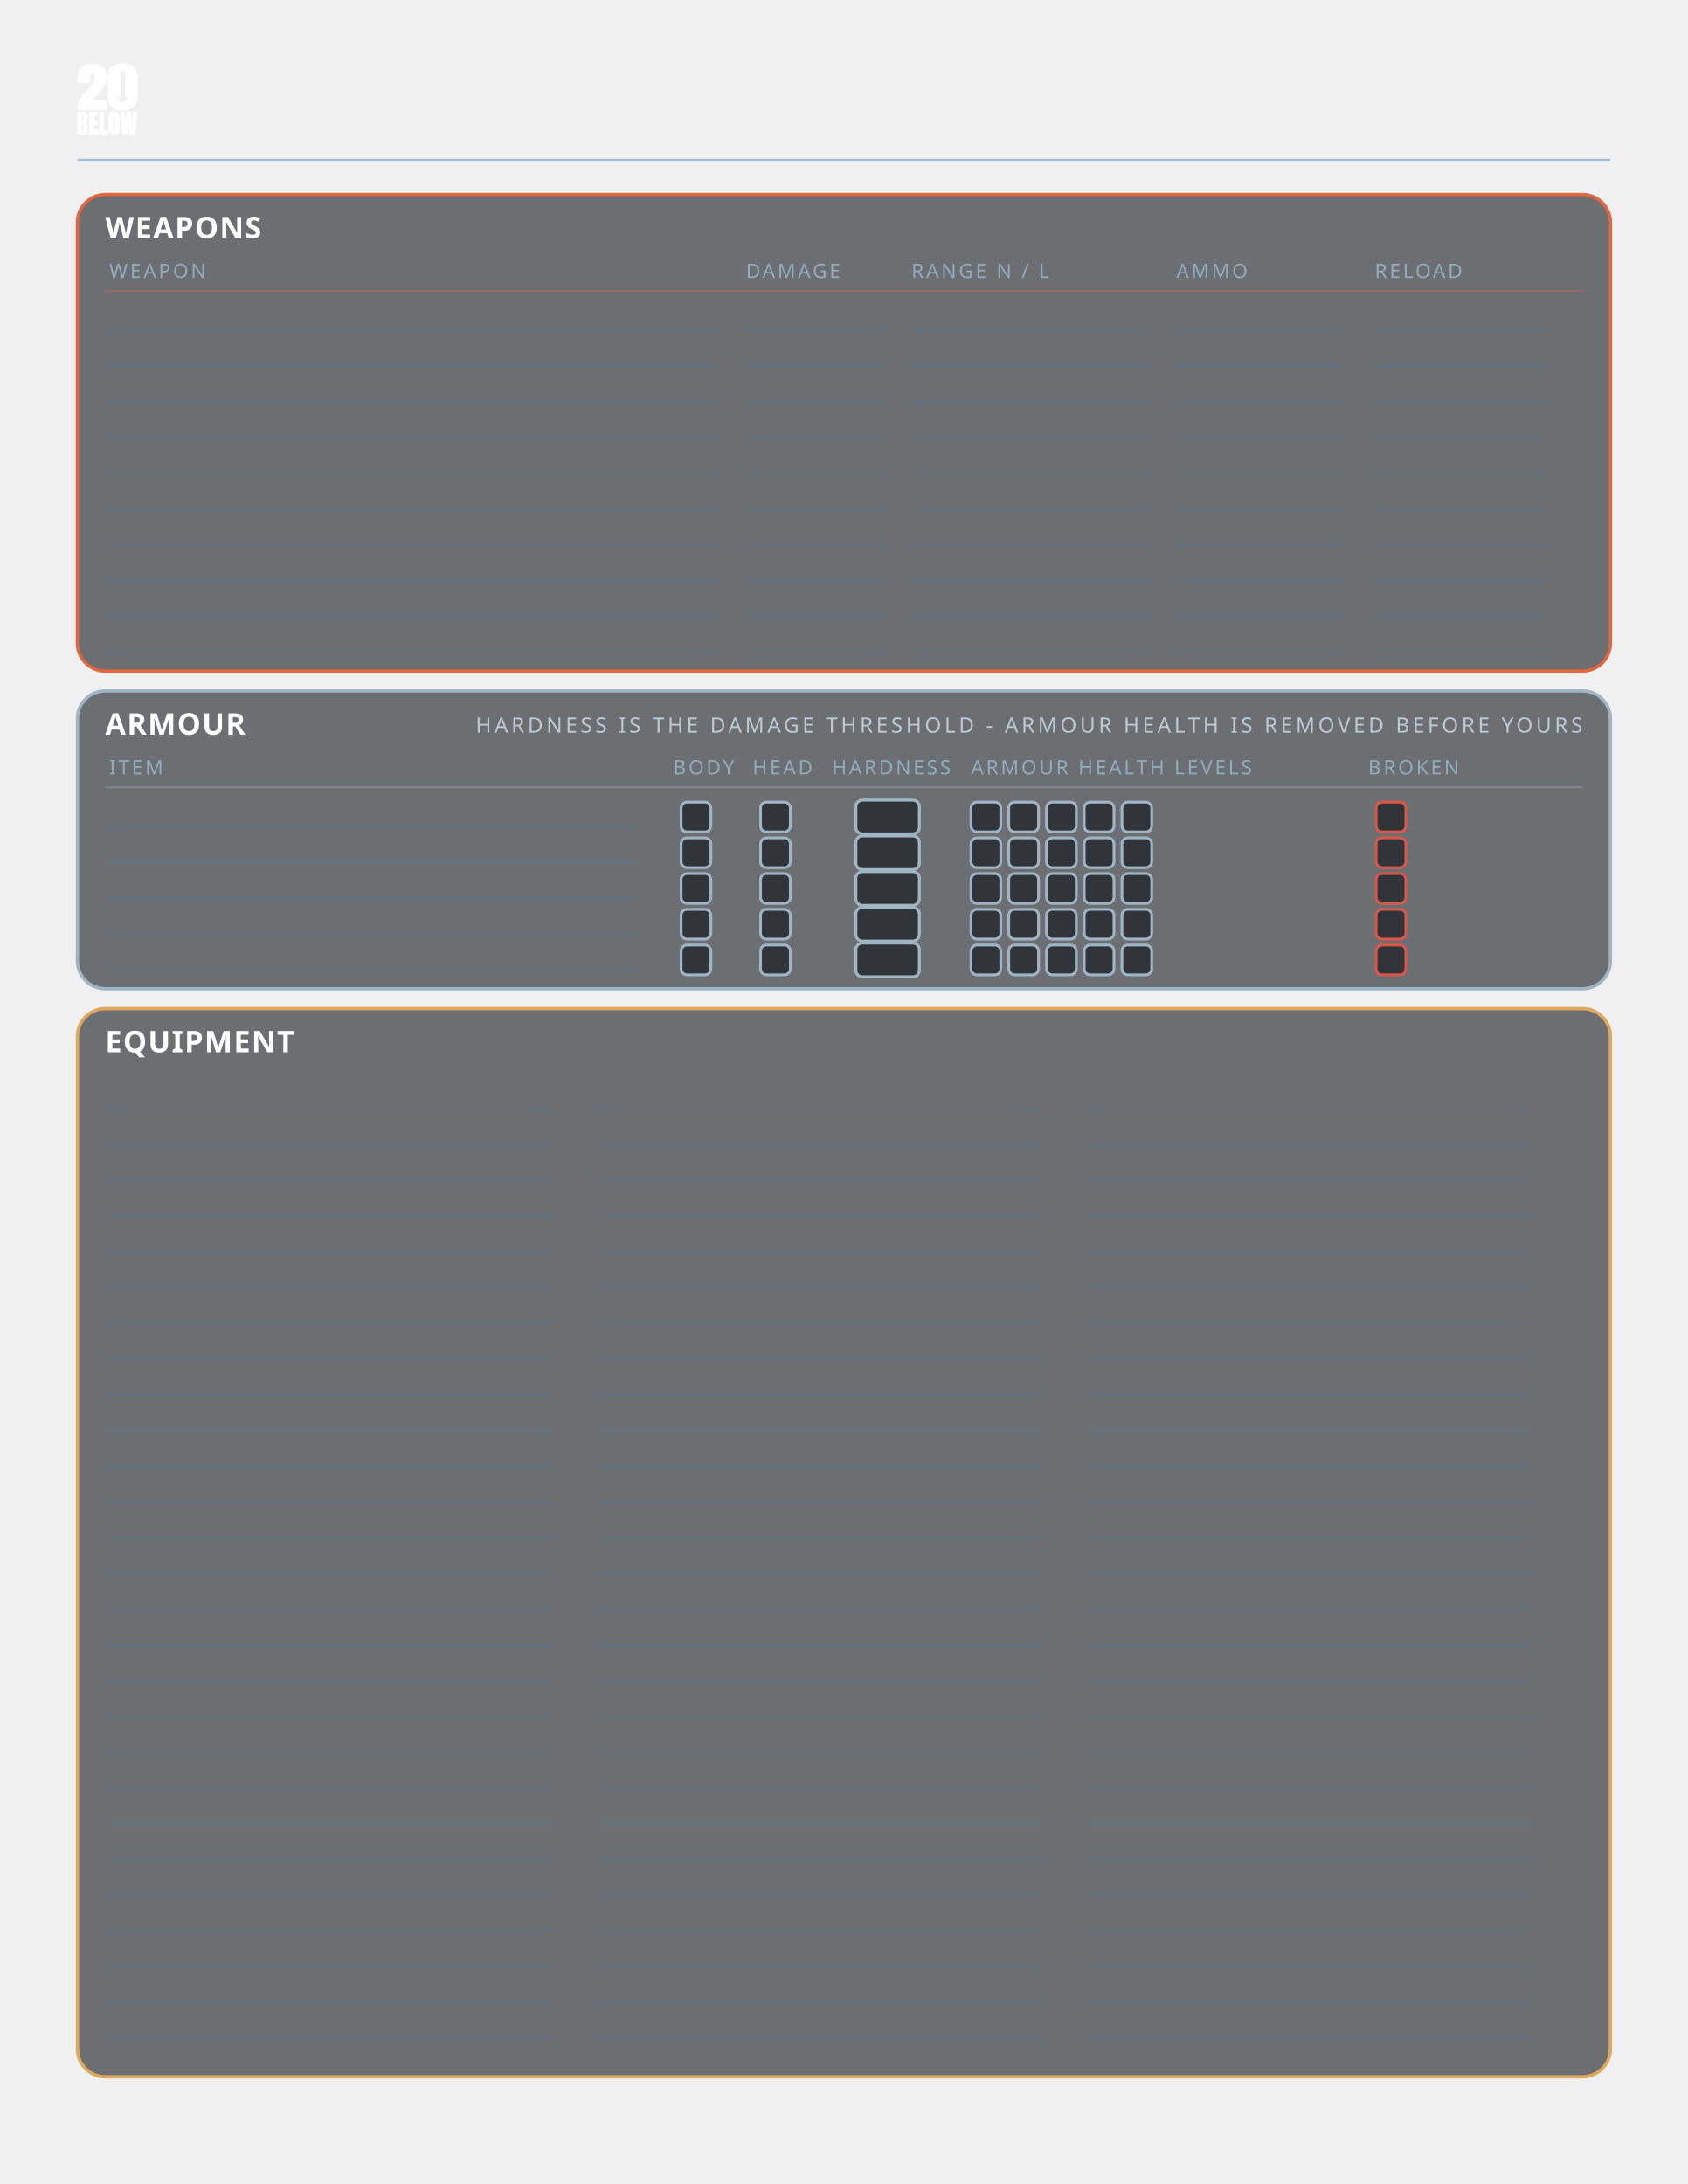
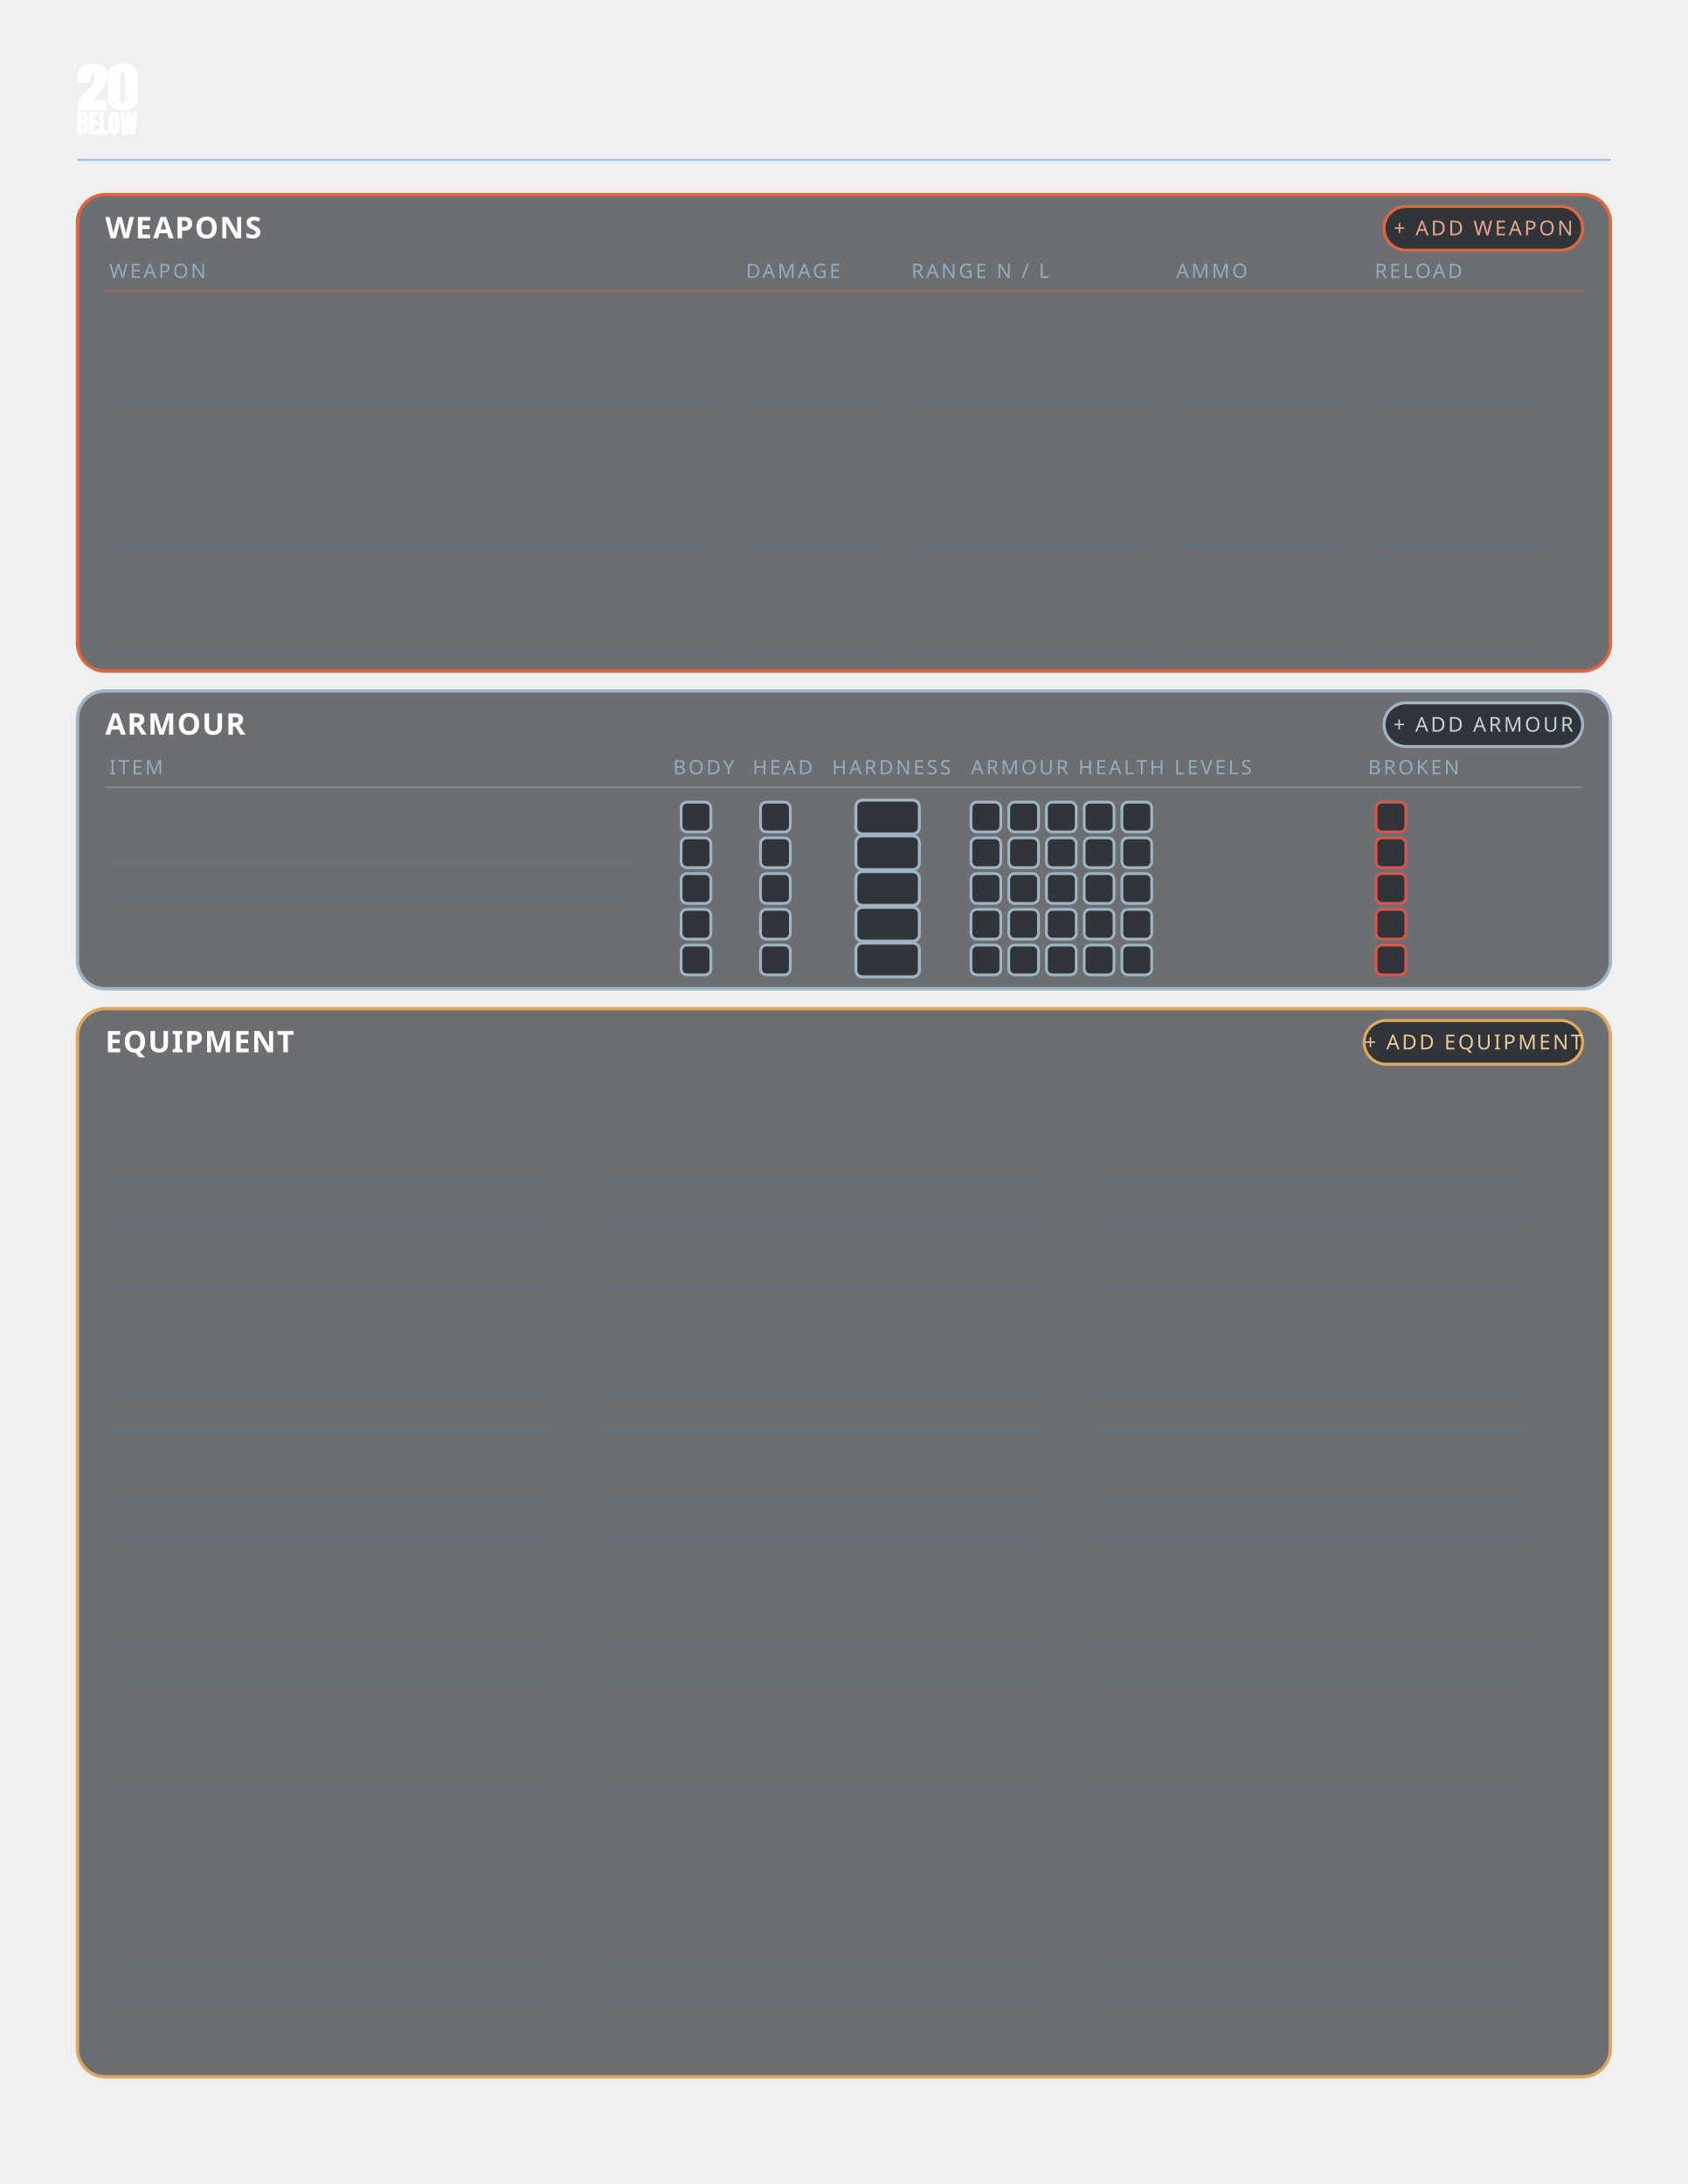
<svg xmlns="http://www.w3.org/2000/svg" width="2550" height="3300" viewBox="0 0 2550 3300" shape-rendering="geometricPrecision" text-rendering="geometricPrecision">
  <svg x="117" y="96" width="91.029" height="108" viewBox="0 0 649 770" preserveAspectRatio="xMidYMid meet" overflow="visible">
    <path fill="#FFFFFF" fill-rule="evenodd" d="M464.36 -0.14C452.82 0.49 446.39 1.89 438.79 3.29C431.18 4.68 425.65 5.99 418.71 8.21C411.77 10.44 402.54 14.20 397.14 16.64C391.75 19.08 391.46 19.30 386.36 22.86C381.25 26.42 371.23 33.89 366.50 38.00C361.77 42.11 361.46 42.96 358.00 47.50C354.54 52.04 349.18 59.18 345.71 65.21C342.25 71.25 339.64 77.14 337.21 83.71C334.79 90.29 332.76 96.93 331.14 104.64C329.52 112.36 328.10 83.79 327.50 130.00C326.90 176.21 326.62 334.71 327.57 381.93C328.52 429.14 330.52 403.81 333.21 413.29C335.90 422.76 339.42 430.92 343.71 438.79C348.01 446.65 354.04 454.63 359.00 460.50C363.96 466.37 369.11 470.39 373.50 474.00C377.89 477.61 379.49 478.85 385.36 482.14C391.23 485.44 399.48 490.36 408.71 493.79C417.95 497.21 430.40 500.60 440.79 502.71C451.17 504.83 458.48 506.05 471.00 506.50C483.52 506.95 503.87 506.37 515.93 505.43C527.99 504.49 535.80 502.46 543.36 500.86C550.92 499.25 556.04 497.54 561.29 495.79C566.54 494.04 569.30 493.13 574.86 490.36C580.42 487.58 589.54 482.37 594.64 479.14C599.75 475.92 600.94 475.27 605.50 471.00C610.06 466.73 617.86 458.52 622.00 453.50C626.14 448.48 627.39 446.39 630.36 440.86C633.32 435.32 637.39 426.73 639.79 420.29C642.18 413.85 643.26 410.43 644.71 402.21C646.17 394.00 647.87 414.54 648.50 371.00C649.13 327.46 648.68 181.82 648.50 141.00C648.32 100.18 648.71 134.29 647.43 126.07C646.14 117.86 643.80 101.87 640.79 91.71C637.77 81.56 633.82 73.18 629.36 65.14C624.89 57.11 619.95 50.05 614.00 43.50C608.05 36.95 600.83 30.83 593.64 25.86C586.45 20.88 579.60 17.24 570.86 13.64C562.12 10.05 551.69 6.64 541.21 4.29C530.74 1.93 520.81 0.24 508.00 -0.50C495.19 -1.24 475.89 -0.77 464.36 -0.14Z M139.36 1.86C129.87 2.20 128.85 2.35 121.07 3.57C113.30 4.80 100.87 7.04 92.71 9.21C84.56 11.39 78.54 13.70 72.14 16.64C65.75 19.58 59.30 23.63 54.36 26.86C49.42 30.08 46.92 31.75 42.50 36.00C38.08 40.25 31.83 47.17 27.86 52.36C23.88 57.55 21.58 61.08 18.64 67.14C15.70 73.20 12.89 79.06 10.21 88.71C7.54 98.37 4.36 112.86 2.57 125.07C0.79 137.29 -0.17 150.19 -0.50 162.00C-0.83 173.81 0.23 188.44 0.57 195.93C0.92 203.42 1.12 204.71 1.57 206.93C2.02 209.14 -19.18 208.89 3.29 209.21C25.75 209.54 113.99 209.39 136.36 208.86C158.73 208.32 137.31 217.48 137.50 206.00C137.69 194.52 137.23 153.23 137.50 140.00C137.77 126.77 138.45 130.29 139.14 126.64C139.83 123.00 140.67 120.50 141.64 118.14C142.62 115.79 142.96 114.30 145.00 112.50C147.04 110.70 151.36 108.36 153.86 107.36C156.36 106.36 157.43 106.36 160.00 106.50C162.57 106.64 166.40 106.93 169.29 108.21C172.17 109.50 175.10 110.40 177.29 114.21C179.48 118.02 181.56 124.27 182.43 131.07C183.30 137.87 182.93 148.12 182.50 155.00C182.07 161.88 181.14 166.48 179.86 172.36C178.57 178.24 177.54 183.04 174.79 190.29C172.04 197.54 167.63 207.80 163.36 215.86C159.08 223.92 157.04 228.20 149.14 238.64C141.25 249.08 128.69 264.36 116.00 278.50C103.31 292.64 84.50 311.00 73.00 323.50C61.50 336.00 54.19 344.52 47.00 353.50C39.81 362.48 34.42 370.42 29.86 377.36C25.30 384.30 22.92 388.58 19.64 395.14C16.37 401.70 12.94 408.61 10.21 416.71C7.49 424.82 4.74 436.90 3.29 443.79C1.83 450.67 1.75 448.51 1.50 458.00C1.25 467.49 1.20 493.30 1.79 500.71C2.37 508.13 -47.13 502.27 5.00 502.50C57.13 502.73 262.65 502.82 314.57 502.07C366.49 501.32 316.18 515.01 316.50 498.00C316.82 480.99 316.69 416.81 316.50 400.00C316.31 383.19 339.94 397.73 315.36 397.14C290.77 396.56 193.86 396.83 169.00 396.50C144.14 396.17 162.38 400.98 166.21 395.14C170.05 389.31 179.70 375.44 192.00 361.50C204.30 347.56 228.33 324.00 240.00 311.50C251.67 299.00 254.98 294.98 262.00 286.50C269.02 278.02 275.92 269.92 282.14 260.64C288.37 251.37 294.25 241.58 299.36 230.86C304.46 220.13 309.44 207.94 312.79 196.29C316.13 184.63 318.14 169.14 319.43 160.93C320.71 152.71 320.50 153.81 320.50 147.00C320.50 140.19 320.20 127.96 319.43 120.07C318.65 112.18 317.30 105.70 315.86 99.64C314.42 93.58 313.24 89.60 310.79 83.71C308.33 77.83 305.56 71.11 301.14 64.36C296.73 57.61 290.01 49.15 284.29 43.21C278.56 37.27 273.36 33.14 266.79 28.71C260.21 24.29 251.94 19.89 244.86 16.64C237.77 13.39 232.27 11.39 224.29 9.21C216.30 7.04 204.64 4.86 196.93 3.57C189.21 2.29 187.60 1.79 178.00 1.50C168.40 1.21 148.85 1.51 139.36 1.86Z M483.50 81.00C487.49 80.82 493.83 81.17 497.50 82.00C501.17 82.83 503.45 84.05 505.50 86.00C507.55 87.95 508.63 90.20 509.79 93.71C510.94 97.23 511.96 62.70 512.43 107.07C512.89 151.44 512.13 317.37 512.57 359.93C513.01 402.49 508.83 362.00 515.07 362.43C521.31 362.86 543.76 362.31 550.00 362.50C556.24 362.69 562.08 353.65 552.50 363.57C542.92 373.49 503.42 411.65 492.50 422.00C481.58 432.35 499.17 435.38 487.00 425.64C474.83 415.90 430.33 374.10 419.50 363.57C408.67 353.05 415.26 362.69 422.00 362.50C428.74 362.31 453.19 362.86 459.93 362.43C466.67 362.00 462.00 402.00 462.43 359.93C462.86 317.86 462.07 154.40 462.50 110.00C462.93 65.60 464.13 97.30 465.00 93.50C465.87 89.70 466.29 88.95 467.71 87.21C469.14 85.48 470.94 84.11 473.57 83.07C476.20 82.04 479.51 81.18 483.50 81.00Z M387.36 515.86C382.49 516.46 376.02 517.19 370.71 519.21C365.40 521.24 359.83 524.33 355.50 528.00C351.17 531.67 347.43 536.76 344.71 541.21C342.00 545.67 340.75 548.75 339.21 554.71C337.68 560.68 336.12 552.29 335.50 577.00C334.88 601.71 335.06 678.61 335.50 703.00C335.94 727.39 337.19 718.31 338.14 723.36C339.10 728.40 339.43 729.07 341.21 733.29C343.00 737.50 346.14 744.52 348.86 748.64C351.57 752.76 354.45 755.38 357.50 758.00C360.55 760.62 363.81 762.69 367.14 764.36C370.48 766.02 374.36 767.14 377.50 768.00C380.64 768.86 381.75 769.25 386.00 769.50C390.25 769.75 397.02 770.36 403.00 769.50C408.98 768.64 417.11 766.27 421.86 764.36C426.61 762.44 427.93 761.43 431.50 758.00C435.07 754.57 440.23 748.89 443.29 743.79C446.35 738.68 448.15 733.99 449.86 727.36C451.56 720.73 452.89 729.06 453.50 704.00C454.11 678.94 453.94 601.23 453.50 577.00C453.06 552.77 452.05 563.95 450.86 558.64C449.67 553.33 447.98 548.86 446.36 545.14C444.74 541.43 443.29 539.21 441.14 536.36C439.00 533.50 436.38 530.45 433.50 528.00C430.62 525.55 427.02 523.31 423.86 521.64C420.69 519.98 418.49 519.01 414.50 518.00C410.51 516.99 404.45 515.93 399.93 515.57C395.40 515.21 392.23 515.25 387.36 515.86Z M1.43 517.93C-9.82 518.68 -0.23 480.70 -0.50 522.00C-0.77 563.30 -0.80 724.80 -0.21 765.71C0.37 806.63 -8.87 767.20 3.00 767.50C14.87 767.80 57.60 767.93 71.00 767.50C84.40 767.07 79.01 766.68 83.43 764.93C87.85 763.18 94.02 759.69 97.50 757.00C100.98 754.31 102.07 752.57 104.29 748.79C106.50 745.00 108.93 740.26 110.79 734.29C112.64 728.31 114.48 723.48 115.43 712.93C116.38 702.38 116.60 679.88 116.50 671.00C116.40 662.12 116.25 664.75 114.86 659.64C113.46 654.54 109.95 644.55 108.14 640.36C106.33 636.17 105.75 636.39 104.00 634.50C102.25 632.61 96.75 632.27 97.64 629.00C98.54 625.73 106.73 619.70 109.36 614.86C111.99 610.01 112.57 607.24 113.43 599.93C114.29 592.62 115.08 580.06 114.50 571.00C113.92 561.94 111.65 551.68 109.93 545.57C108.20 539.46 105.88 537.12 104.14 534.36C102.40 531.60 101.55 530.79 99.50 529.00C97.45 527.21 94.69 525.14 91.86 523.64C89.02 522.14 86.64 521.02 82.50 520.00C78.36 518.98 80.51 517.85 67.00 517.50C53.49 517.15 12.68 517.18 1.43 517.93Z M126.64 518.14C111.23 518.73 125.64 479.74 125.50 521.00C125.36 562.26 125.20 724.63 125.79 765.71C126.37 806.80 112.85 767.25 129.00 767.50C145.15 767.75 206.80 767.80 222.71 767.21C238.63 766.63 224.31 772.76 224.50 764.00C224.69 755.24 224.44 723.06 223.86 714.64C223.27 706.23 228.30 713.70 221.00 713.50C213.70 713.30 187.21 713.62 180.07 713.43C172.93 713.24 178.57 712.93 178.14 712.36C177.71 711.79 177.50 717.79 177.50 710.00C177.50 702.21 177.56 673.23 178.14 665.64C178.73 658.06 174.37 664.70 181.00 664.50C187.63 664.30 211.45 664.62 217.93 664.43C224.40 664.24 219.43 663.93 219.86 663.36C220.29 662.79 220.46 669.32 220.50 661.00C220.54 652.68 220.82 621.68 220.07 613.43C219.32 605.18 222.90 611.93 216.00 611.50C209.10 611.07 185.06 611.44 178.64 610.86C172.23 610.27 177.68 614.13 177.50 608.00C177.32 601.87 177.14 580.14 177.57 574.07C178.00 568.00 173.17 572.00 180.07 571.57C186.98 571.14 212.04 571.70 219.00 571.50C225.96 571.30 221.35 579.04 221.86 570.36C222.37 561.68 222.71 528.24 222.07 519.43C221.43 510.62 233.90 517.71 218.00 517.50C202.10 517.29 142.06 517.56 126.64 518.14Z M234.64 518.14C226.73 518.73 233.64 479.74 233.50 521.00C233.36 562.26 233.20 724.63 233.79 765.71C234.37 806.80 221.01 767.25 237.00 767.50C252.99 767.75 313.96 767.80 329.71 767.21C345.46 766.63 331.31 771.76 331.50 764.00C331.69 756.24 331.44 728.06 330.86 720.64C330.27 713.23 335.13 719.70 328.00 719.50C320.87 719.30 295.14 719.86 288.07 719.43C281.00 719.00 286.07 750.26 285.57 716.93C285.07 683.60 285.83 552.67 285.07 519.43C284.31 486.19 289.40 517.71 281.00 517.50C272.60 517.29 242.56 517.56 234.64 518.14Z M459.64 518.14C451.90 519.38 454.65 483.56 458.57 524.93C462.49 566.30 478.57 725.93 483.14 766.36C487.71 806.79 476.52 767.31 486.00 767.50C495.48 767.69 530.43 767.76 540.00 767.50C549.57 767.24 541.67 778.67 543.43 765.93C545.19 753.19 549.14 704.26 550.57 691.07C552.00 677.88 550.40 674.24 552.00 686.79C553.60 699.33 558.31 752.90 560.14 766.36C561.98 779.81 553.30 767.42 563.00 767.50C572.70 767.58 608.79 767.79 618.36 766.86C627.93 765.93 619.58 767.58 620.43 761.93C621.27 756.27 619.43 772.26 623.43 732.93C627.43 693.60 641.02 561.64 644.43 525.93C647.83 490.21 644.43 520.05 643.86 518.64C643.29 517.24 648.64 517.69 641.00 517.50C633.36 517.31 605.85 517.18 598.00 517.50C590.15 517.82 596.10 500.64 593.93 519.43C591.76 538.21 588.05 630.14 585.00 630.21C581.95 630.29 577.81 538.64 575.64 519.86C573.48 501.07 579.81 517.76 572.00 517.50C564.19 517.24 536.36 516.02 528.79 518.29C521.21 520.55 528.37 512.25 526.57 531.07C524.77 549.89 521.06 633.18 518.00 631.21C514.94 629.25 510.38 538.24 508.21 519.29C506.05 500.33 513.10 517.69 505.00 517.50C496.90 517.31 467.38 516.90 459.64 518.14Z M51.14 563.64C51.71 556.24 52.37 562.51 54.00 562.50C55.63 562.49 59.36 562.14 60.93 563.57C62.50 565.00 63.00 566.00 63.43 571.07C63.86 576.14 63.74 588.43 63.50 594.00C63.26 599.57 62.62 602.12 62.00 604.50C61.38 606.88 60.80 607.46 59.79 608.29C58.77 609.11 57.18 609.27 55.93 609.43C54.68 609.58 53.18 609.63 52.29 609.21C51.39 608.80 50.76 614.52 50.57 606.93C50.38 599.33 50.57 571.05 51.14 563.64Z M391.57 568.07C393.26 567.36 396.56 566.63 398.21 568.29C399.87 569.94 400.95 555.05 401.50 578.00C402.05 600.95 401.89 683.06 401.50 706.00C401.11 728.94 400.39 713.58 399.14 715.64C397.89 717.70 395.44 718.13 394.00 718.36C392.56 718.58 391.42 717.73 390.50 717.00C389.58 716.27 389.17 716.33 388.50 714.00C387.83 711.67 386.83 725.17 386.50 703.00C386.17 680.83 386.24 602.74 386.50 581.00C386.76 559.26 387.23 574.73 388.07 572.57C388.92 570.42 389.88 568.79 391.57 568.07Z M51.14 655.64C52.21 645.57 55.13 654.42 56.93 654.57C58.73 654.73 60.76 655.74 61.93 656.57C63.10 657.40 63.33 657.83 63.93 659.57C64.52 661.31 65.30 658.65 65.50 667.00C65.70 675.35 65.76 701.60 65.14 709.64C64.52 717.69 63.86 713.88 61.79 715.29C59.71 716.69 54.60 718.12 52.71 718.07C50.83 718.02 50.76 725.40 50.50 715.00C50.24 704.60 50.07 665.71 51.14 655.64Z" />
  </svg>
  <rect x="117" y="240" width="2316" height="3" fill="#3D84C4" fill-opacity="0.45" />
  <path d="M159 294 H2391 A42 42 0 0 1 2433 336 V972 A42 42 0 0 1 2391 1014 H159 A42 42 0 0 1 117 972 V336 A42 42 0 0 1 159 294 Z" fill="#01050A" fill-opacity="0.55" />
  <path d="M159 294 H2391 A42 42 0 0 1 2433 336 V972 A42 42 0 0 1 2391 1014 H159 A42 42 0 0 1 117 972 V336 A42 42 0 0 1 159 294 Z" fill="none" stroke="#E0663F" stroke-width="5" />
  <text x="159" y="360" font-family="'Segoe UI Semibold', 'Segoe UI', Montserrat, system-ui, sans-serif" font-size="45" font-weight="600" letter-spacing="1.8" fill="#FFFFFF" text-anchor="start">WEAPONS</text>
+   <path d="M2124 312 H2358 A33 33 0 0 1 2391 345 V345 A33 33 0 0 1 2358 378 H2124 A33 33 0 0 1 2091 345 V345 A33 33 0 0 1 2124 312 Z" fill="#01050A" fill-opacity="0.55" />
+   <path d="M2124 312 H2358 A33 33 0 0 1 2391 345 V345 A33 33 0 0 1 2358 378 H2124 A33 33 0 0 1 2091 345 V345 A33 33 0 0 1 2124 312 Z" fill="none" stroke="#E0663F" stroke-width="4.5" />
+   <text x="2241" y="355.56" font-family="'Segoe UI', Montserrat, system-ui, sans-serif" font-size="31" letter-spacing="3.6" fill="#ECA38C" text-anchor="middle">+ ADD WEAPON</text>
  <text x="165" y="420" font-family="'Segoe UI', Montserrat, system-ui, sans-serif" font-size="30" letter-spacing="3.6" fill="#8FADBE" text-anchor="start">WEAPON</text>
  <text x="1127" y="420" font-family="'Segoe UI', Montserrat, system-ui, sans-serif" font-size="30" letter-spacing="3.6" fill="#8FADBE" text-anchor="start">DAMAGE</text>
  <text x="1377" y="420" font-family="'Segoe UI', Montserrat, system-ui, sans-serif" font-size="30" letter-spacing="3.6" fill="#8FADBE" text-anchor="start">RANGE N / L</text>
  <text x="1777" y="420" font-family="'Segoe UI', Montserrat, system-ui, sans-serif" font-size="30" letter-spacing="3.6" fill="#8FADBE" text-anchor="start">AMMO</text>
  <text x="2077" y="420" font-family="'Segoe UI', Montserrat, system-ui, sans-serif" font-size="30" letter-spacing="3.6" fill="#8FADBE" text-anchor="start">RELOAD</text>
  <rect x="159" y="438" width="2232" height="3" fill="#E0663F" fill-opacity="0.35" />
  <rect x="165" y="498" width="920" height="3" fill="#5C7488" fill-opacity="0.7" />
  <rect x="1127" y="498" width="210" height="3" fill="#5C7488" fill-opacity="0.7" />
  <rect x="1377" y="498" width="360" height="3" fill="#5C7488" fill-opacity="0.7" />
  <rect x="1777" y="498" width="250" height="3" fill="#5C7488" fill-opacity="0.7" />
  <rect x="2077" y="498" width="260" height="3" fill="#5C7488" fill-opacity="0.7" />
  <rect x="165" y="552" width="920" height="3" fill="#5C7488" fill-opacity="0.7" />
  <rect x="1127" y="552" width="210" height="3" fill="#5C7488" fill-opacity="0.7" />
  <rect x="1377" y="552" width="360" height="3" fill="#5C7488" fill-opacity="0.7" />
  <rect x="1777" y="552" width="250" height="3" fill="#5C7488" fill-opacity="0.7" />
  <rect x="2077" y="552" width="260" height="3" fill="#5C7488" fill-opacity="0.7" />
  <rect x="165" y="606" width="920" height="3" fill="#5C7488" fill-opacity="0.7" />
  <rect x="1127" y="606" width="210" height="3" fill="#5C7488" fill-opacity="0.7" />
  <rect x="1377" y="606" width="360" height="3" fill="#5C7488" fill-opacity="0.7" />
  <rect x="1777" y="606" width="250" height="3" fill="#5C7488" fill-opacity="0.7" />
  <rect x="2077" y="606" width="260" height="3" fill="#5C7488" fill-opacity="0.7" />
  <rect x="165" y="660" width="920" height="3" fill="#5C7488" fill-opacity="0.7" />
  <rect x="1127" y="660" width="210" height="3" fill="#5C7488" fill-opacity="0.7" />
  <rect x="1377" y="660" width="360" height="3" fill="#5C7488" fill-opacity="0.7" />
  <rect x="1777" y="660" width="250" height="3" fill="#5C7488" fill-opacity="0.7" />
  <rect x="2077" y="660" width="260" height="3" fill="#5C7488" fill-opacity="0.7" />
  <rect x="165" y="714" width="920" height="3" fill="#5C7488" fill-opacity="0.7" />
  <rect x="1127" y="714" width="210" height="3" fill="#5C7488" fill-opacity="0.7" />
  <rect x="1377" y="714" width="360" height="3" fill="#5C7488" fill-opacity="0.7" />
  <rect x="1777" y="714" width="250" height="3" fill="#5C7488" fill-opacity="0.7" />
  <rect x="2077" y="714" width="260" height="3" fill="#5C7488" fill-opacity="0.7" />
  <rect x="165" y="768" width="920" height="3" fill="#5C7488" fill-opacity="0.7" />
  <rect x="1127" y="768" width="210" height="3" fill="#5C7488" fill-opacity="0.7" />
  <rect x="1377" y="768" width="360" height="3" fill="#5C7488" fill-opacity="0.7" />
  <rect x="1777" y="768" width="250" height="3" fill="#5C7488" fill-opacity="0.7" />
  <rect x="2077" y="768" width="260" height="3" fill="#5C7488" fill-opacity="0.7" />
  <rect x="165" y="822" width="920" height="3" fill="#5C7488" fill-opacity="0.7" />
  <rect x="1127" y="822" width="210" height="3" fill="#5C7488" fill-opacity="0.7" />
  <rect x="1377" y="822" width="360" height="3" fill="#5C7488" fill-opacity="0.7" />
  <rect x="1777" y="822" width="250" height="3" fill="#5C7488" fill-opacity="0.7" />
  <rect x="2077" y="822" width="260" height="3" fill="#5C7488" fill-opacity="0.7" />
  <rect x="165" y="876" width="920" height="3" fill="#5C7488" fill-opacity="0.7" />
  <rect x="1127" y="876" width="210" height="3" fill="#5C7488" fill-opacity="0.7" />
  <rect x="1377" y="876" width="360" height="3" fill="#5C7488" fill-opacity="0.7" />
  <rect x="1777" y="876" width="250" height="3" fill="#5C7488" fill-opacity="0.7" />
  <rect x="2077" y="876" width="260" height="3" fill="#5C7488" fill-opacity="0.7" />
  <rect x="165" y="930" width="920" height="3" fill="#5C7488" fill-opacity="0.7" />
  <rect x="1127" y="930" width="210" height="3" fill="#5C7488" fill-opacity="0.7" />
  <rect x="1377" y="930" width="360" height="3" fill="#5C7488" fill-opacity="0.7" />
  <rect x="1777" y="930" width="250" height="3" fill="#5C7488" fill-opacity="0.7" />
  <rect x="2077" y="930" width="260" height="3" fill="#5C7488" fill-opacity="0.7" />
  <rect x="165" y="984" width="920" height="3" fill="#5C7488" fill-opacity="0.7" />
  <rect x="1127" y="984" width="210" height="3" fill="#5C7488" fill-opacity="0.7" />
  <rect x="1377" y="984" width="360" height="3" fill="#5C7488" fill-opacity="0.7" />
  <rect x="1777" y="984" width="250" height="3" fill="#5C7488" fill-opacity="0.7" />
  <rect x="2077" y="984" width="260" height="3" fill="#5C7488" fill-opacity="0.7" />
  <path d="M159 1044 H2391 A42 42 0 0 1 2433 1086 V1452 A42 42 0 0 1 2391 1494 H159 A42 42 0 0 1 117 1452 V1086 A42 42 0 0 1 159 1044 Z" fill="#01050A" fill-opacity="0.55" />
  <path d="M159 1044 H2391 A42 42 0 0 1 2433 1086 V1452 A42 42 0 0 1 2391 1494 H159 A42 42 0 0 1 117 1452 V1086 A42 42 0 0 1 159 1044 Z" fill="none" stroke="#9FB4C4" stroke-width="5" />
  <text x="159" y="1110" font-family="'Segoe UI Semibold', 'Segoe UI', Montserrat, system-ui, sans-serif" font-size="45" font-weight="600" letter-spacing="1.8" fill="#FFFFFF" text-anchor="start">ARMOUR</text>
-   <text x="2391" y="1107" font-family="'Segoe UI', Montserrat, system-ui, sans-serif" font-size="32" letter-spacing="4.8" fill="#BCCAD6" text-anchor="end">HARDNESS IS THE DAMAGE THRESHOLD - ARMOUR HEALTH IS REMOVED BEFORE YOURS</text>
+   <path d="M2124 1062 H2358 A33 33 0 0 1 2391 1095 V1095 A33 33 0 0 1 2358 1128 H2124 A33 33 0 0 1 2091 1095 V1095 A33 33 0 0 1 2124 1062 Z" fill="#01050A" fill-opacity="0.55" />
+   <path d="M2124 1062 H2358 A33 33 0 0 1 2391 1095 V1095 A33 33 0 0 1 2358 1128 H2124 A33 33 0 0 1 2091 1095 V1095 A33 33 0 0 1 2124 1062 Z" fill="none" stroke="#9FB4C4" stroke-width="4.5" />
+   <text x="2241" y="1105.56" font-family="'Segoe UI', Montserrat, system-ui, sans-serif" font-size="31" letter-spacing="3.6" fill="#C5D2DC" text-anchor="middle">+ ADD ARMOUR</text>
  <text x="165" y="1170" font-family="'Segoe UI', Montserrat, system-ui, sans-serif" font-size="30" letter-spacing="3.6" fill="#8FADBE" text-anchor="start">ITEM</text>
  <text x="1017" y="1170" font-family="'Segoe UI', Montserrat, system-ui, sans-serif" font-size="30" letter-spacing="3.6" fill="#8FADBE" text-anchor="start">BODY</text>
  <text x="1137" y="1170" font-family="'Segoe UI', Montserrat, system-ui, sans-serif" font-size="30" letter-spacing="3.6" fill="#8FADBE" text-anchor="start">HEAD</text>
  <text x="1257" y="1170" font-family="'Segoe UI', Montserrat, system-ui, sans-serif" font-size="30" letter-spacing="3.6" fill="#8FADBE" text-anchor="start">HARDNESS</text>
  <text x="1467" y="1170" font-family="'Segoe UI', Montserrat, system-ui, sans-serif" font-size="30" letter-spacing="3.6" fill="#8FADBE" text-anchor="start">ARMOUR HEALTH LEVELS</text>
  <text x="2067" y="1170" font-family="'Segoe UI', Montserrat, system-ui, sans-serif" font-size="30" letter-spacing="3.6" fill="#8FADBE" text-anchor="start">BROKEN</text>
  <rect x="159" y="1188" width="2232" height="3" fill="#9FB4C4" fill-opacity="0.35" />
  <rect x="165" y="1248" width="800" height="3" fill="#5C7488" fill-opacity="0.7" />
  <rect x="1029" y="1212" width="45" height="45" rx="9" fill="#01050A" fill-opacity="0.55" stroke="#9FB4C4" stroke-width="4.2" stroke-opacity="1" />
  <rect x="1149" y="1212" width="45" height="45" rx="9" fill="#01050A" fill-opacity="0.55" stroke="#9FB4C4" stroke-width="4.2" stroke-opacity="1" />
  <rect x="1293" y="1209" width="96" height="51" rx="10" fill="#01050A" fill-opacity="0.55" stroke="#9FB4C4" stroke-width="4.5" />
  <rect x="1467" y="1212" width="45" height="45" rx="9" fill="#01050A" fill-opacity="0.55" stroke="#9FB4C4" stroke-width="4.2" stroke-opacity="1" />
  <rect x="1524" y="1212" width="45" height="45" rx="9" fill="#01050A" fill-opacity="0.55" stroke="#9FB4C4" stroke-width="4.2" stroke-opacity="1" />
  <rect x="1581" y="1212" width="45" height="45" rx="9" fill="#01050A" fill-opacity="0.55" stroke="#9FB4C4" stroke-width="4.2" stroke-opacity="1" />
  <rect x="1638" y="1212" width="45" height="45" rx="9" fill="#01050A" fill-opacity="0.55" stroke="#9FB4C4" stroke-width="4.2" stroke-opacity="1" />
  <rect x="1695" y="1212" width="45" height="45" rx="9" fill="#01050A" fill-opacity="0.55" stroke="#9FB4C4" stroke-width="4.2" stroke-opacity="1" />
  <rect x="2079" y="1212" width="45" height="45" rx="9" fill="#01050A" fill-opacity="0.55" stroke="#D9574A" stroke-width="4.2" stroke-opacity="1" />
  <rect x="165" y="1302" width="800" height="3" fill="#5C7488" fill-opacity="0.7" />
  <rect x="1029" y="1266" width="45" height="45" rx="9" fill="#01050A" fill-opacity="0.55" stroke="#9FB4C4" stroke-width="4.2" stroke-opacity="1" />
  <rect x="1149" y="1266" width="45" height="45" rx="9" fill="#01050A" fill-opacity="0.55" stroke="#9FB4C4" stroke-width="4.2" stroke-opacity="1" />
  <rect x="1293" y="1263" width="96" height="51" rx="10" fill="#01050A" fill-opacity="0.55" stroke="#9FB4C4" stroke-width="4.5" />
  <rect x="1467" y="1266" width="45" height="45" rx="9" fill="#01050A" fill-opacity="0.55" stroke="#9FB4C4" stroke-width="4.2" stroke-opacity="1" />
  <rect x="1524" y="1266" width="45" height="45" rx="9" fill="#01050A" fill-opacity="0.55" stroke="#9FB4C4" stroke-width="4.2" stroke-opacity="1" />
  <rect x="1581" y="1266" width="45" height="45" rx="9" fill="#01050A" fill-opacity="0.55" stroke="#9FB4C4" stroke-width="4.2" stroke-opacity="1" />
  <rect x="1638" y="1266" width="45" height="45" rx="9" fill="#01050A" fill-opacity="0.55" stroke="#9FB4C4" stroke-width="4.2" stroke-opacity="1" />
  <rect x="1695" y="1266" width="45" height="45" rx="9" fill="#01050A" fill-opacity="0.55" stroke="#9FB4C4" stroke-width="4.2" stroke-opacity="1" />
  <rect x="2079" y="1266" width="45" height="45" rx="9" fill="#01050A" fill-opacity="0.55" stroke="#D9574A" stroke-width="4.2" stroke-opacity="1" />
  <rect x="165" y="1356" width="800" height="3" fill="#5C7488" fill-opacity="0.7" />
  <rect x="1029" y="1320" width="45" height="45" rx="9" fill="#01050A" fill-opacity="0.55" stroke="#9FB4C4" stroke-width="4.2" stroke-opacity="1" />
  <rect x="1149" y="1320" width="45" height="45" rx="9" fill="#01050A" fill-opacity="0.55" stroke="#9FB4C4" stroke-width="4.2" stroke-opacity="1" />
  <rect x="1293" y="1317" width="96" height="51" rx="10" fill="#01050A" fill-opacity="0.55" stroke="#9FB4C4" stroke-width="4.5" />
  <rect x="1467" y="1320" width="45" height="45" rx="9" fill="#01050A" fill-opacity="0.55" stroke="#9FB4C4" stroke-width="4.2" stroke-opacity="1" />
  <rect x="1524" y="1320" width="45" height="45" rx="9" fill="#01050A" fill-opacity="0.55" stroke="#9FB4C4" stroke-width="4.2" stroke-opacity="1" />
  <rect x="1581" y="1320" width="45" height="45" rx="9" fill="#01050A" fill-opacity="0.55" stroke="#9FB4C4" stroke-width="4.2" stroke-opacity="1" />
  <rect x="1638" y="1320" width="45" height="45" rx="9" fill="#01050A" fill-opacity="0.55" stroke="#9FB4C4" stroke-width="4.2" stroke-opacity="1" />
  <rect x="1695" y="1320" width="45" height="45" rx="9" fill="#01050A" fill-opacity="0.55" stroke="#9FB4C4" stroke-width="4.2" stroke-opacity="1" />
  <rect x="2079" y="1320" width="45" height="45" rx="9" fill="#01050A" fill-opacity="0.55" stroke="#D9574A" stroke-width="4.2" stroke-opacity="1" />
  <rect x="165" y="1410" width="800" height="3" fill="#5C7488" fill-opacity="0.7" />
  <rect x="1029" y="1374" width="45" height="45" rx="9" fill="#01050A" fill-opacity="0.55" stroke="#9FB4C4" stroke-width="4.2" stroke-opacity="1" />
  <rect x="1149" y="1374" width="45" height="45" rx="9" fill="#01050A" fill-opacity="0.55" stroke="#9FB4C4" stroke-width="4.2" stroke-opacity="1" />
  <rect x="1293" y="1371" width="96" height="51" rx="10" fill="#01050A" fill-opacity="0.55" stroke="#9FB4C4" stroke-width="4.5" />
  <rect x="1467" y="1374" width="45" height="45" rx="9" fill="#01050A" fill-opacity="0.55" stroke="#9FB4C4" stroke-width="4.2" stroke-opacity="1" />
  <rect x="1524" y="1374" width="45" height="45" rx="9" fill="#01050A" fill-opacity="0.55" stroke="#9FB4C4" stroke-width="4.2" stroke-opacity="1" />
  <rect x="1581" y="1374" width="45" height="45" rx="9" fill="#01050A" fill-opacity="0.55" stroke="#9FB4C4" stroke-width="4.2" stroke-opacity="1" />
  <rect x="1638" y="1374" width="45" height="45" rx="9" fill="#01050A" fill-opacity="0.55" stroke="#9FB4C4" stroke-width="4.2" stroke-opacity="1" />
  <rect x="1695" y="1374" width="45" height="45" rx="9" fill="#01050A" fill-opacity="0.55" stroke="#9FB4C4" stroke-width="4.2" stroke-opacity="1" />
  <rect x="2079" y="1374" width="45" height="45" rx="9" fill="#01050A" fill-opacity="0.55" stroke="#D9574A" stroke-width="4.2" stroke-opacity="1" />
  <rect x="165" y="1464" width="800" height="3" fill="#5C7488" fill-opacity="0.7" />
  <rect x="1029" y="1428" width="45" height="45" rx="9" fill="#01050A" fill-opacity="0.55" stroke="#9FB4C4" stroke-width="4.2" stroke-opacity="1" />
  <rect x="1149" y="1428" width="45" height="45" rx="9" fill="#01050A" fill-opacity="0.55" stroke="#9FB4C4" stroke-width="4.2" stroke-opacity="1" />
  <rect x="1293" y="1425" width="96" height="51" rx="10" fill="#01050A" fill-opacity="0.55" stroke="#9FB4C4" stroke-width="4.5" />
  <rect x="1467" y="1428" width="45" height="45" rx="9" fill="#01050A" fill-opacity="0.55" stroke="#9FB4C4" stroke-width="4.2" stroke-opacity="1" />
  <rect x="1524" y="1428" width="45" height="45" rx="9" fill="#01050A" fill-opacity="0.55" stroke="#9FB4C4" stroke-width="4.2" stroke-opacity="1" />
  <rect x="1581" y="1428" width="45" height="45" rx="9" fill="#01050A" fill-opacity="0.55" stroke="#9FB4C4" stroke-width="4.2" stroke-opacity="1" />
  <rect x="1638" y="1428" width="45" height="45" rx="9" fill="#01050A" fill-opacity="0.55" stroke="#9FB4C4" stroke-width="4.2" stroke-opacity="1" />
  <rect x="1695" y="1428" width="45" height="45" rx="9" fill="#01050A" fill-opacity="0.55" stroke="#9FB4C4" stroke-width="4.2" stroke-opacity="1" />
  <rect x="2079" y="1428" width="45" height="45" rx="9" fill="#01050A" fill-opacity="0.55" stroke="#D9574A" stroke-width="4.2" stroke-opacity="1" />
  <path d="M159 1524 H2391 A42 42 0 0 1 2433 1566 V3096 A42 42 0 0 1 2391 3138 H159 A42 42 0 0 1 117 3096 V1566 A42 42 0 0 1 159 1524 Z" fill="#01050A" fill-opacity="0.55" />
  <path d="M159 1524 H2391 A42 42 0 0 1 2433 1566 V3096 A42 42 0 0 1 2391 3138 H159 A42 42 0 0 1 117 3096 V1566 A42 42 0 0 1 159 1524 Z" fill="none" stroke="#E0A85C" stroke-width="5" />
  <text x="159" y="1590" font-family="'Segoe UI Semibold', 'Segoe UI', Montserrat, system-ui, sans-serif" font-size="45" font-weight="600" letter-spacing="1.8" fill="#FFFFFF" text-anchor="start">EQUIPMENT</text>
+   <path d="M2094 1542 H2358 A33 33 0 0 1 2391 1575 V1575 A33 33 0 0 1 2358 1608 H2094 A33 33 0 0 1 2061 1575 V1575 A33 33 0 0 1 2094 1542 Z" fill="#01050A" fill-opacity="0.55" />
+   <path d="M2094 1542 H2358 A33 33 0 0 1 2391 1575 V1575 A33 33 0 0 1 2358 1608 H2094 A33 33 0 0 1 2061 1575 V1575 A33 33 0 0 1 2094 1542 Z" fill="none" stroke="#E0A85C" stroke-width="4.5" />
+   <text x="2226" y="1585.56" font-family="'Segoe UI', Montserrat, system-ui, sans-serif" font-size="31" letter-spacing="3.6" fill="#ECCB9D" text-anchor="middle">+ ADD EQUIPMENT</text>
  <rect x="165" y="1674" width="668" height="3" fill="#5C7488" fill-opacity="0.7" />
  <rect x="165" y="1728" width="668" height="3" fill="#5C7488" fill-opacity="0.7" />
  <rect x="165" y="1782" width="668" height="3" fill="#5C7488" fill-opacity="0.7" />
  <rect x="165" y="1836" width="668" height="3" fill="#5C7488" fill-opacity="0.7" />
  <rect x="165" y="1890" width="668" height="3" fill="#5C7488" fill-opacity="0.7" />
  <rect x="165" y="1944" width="668" height="3" fill="#5C7488" fill-opacity="0.7" />
  <rect x="165" y="1998" width="668" height="3" fill="#5C7488" fill-opacity="0.7" />
  <rect x="165" y="2052" width="668" height="3" fill="#5C7488" fill-opacity="0.7" />
  <rect x="165" y="2106" width="668" height="3" fill="#5C7488" fill-opacity="0.7" />
  <rect x="165" y="2160" width="668" height="3" fill="#5C7488" fill-opacity="0.7" />
  <rect x="165" y="2214" width="668" height="3" fill="#5C7488" fill-opacity="0.7" />
  <rect x="165" y="2268" width="668" height="3" fill="#5C7488" fill-opacity="0.7" />
  <rect x="165" y="2322" width="668" height="3" fill="#5C7488" fill-opacity="0.7" />
  <rect x="165" y="2376" width="668" height="3" fill="#5C7488" fill-opacity="0.7" />
  <rect x="165" y="2430" width="668" height="3" fill="#5C7488" fill-opacity="0.7" />
  <rect x="165" y="2484" width="668" height="3" fill="#5C7488" fill-opacity="0.7" />
  <rect x="165" y="2538" width="668" height="3" fill="#5C7488" fill-opacity="0.7" />
  <rect x="165" y="2592" width="668" height="3" fill="#5C7488" fill-opacity="0.7" />
  <rect x="165" y="2646" width="668" height="3" fill="#5C7488" fill-opacity="0.7" />
  <rect x="165" y="2700" width="668" height="3" fill="#5C7488" fill-opacity="0.7" />
  <rect x="165" y="2754" width="668" height="3" fill="#5C7488" fill-opacity="0.7" />
  <rect x="165" y="2808" width="668" height="3" fill="#5C7488" fill-opacity="0.7" />
  <rect x="165" y="2862" width="668" height="3" fill="#5C7488" fill-opacity="0.7" />
  <rect x="165" y="2916" width="668" height="3" fill="#5C7488" fill-opacity="0.7" />
  <rect x="165" y="2970" width="668" height="3" fill="#5C7488" fill-opacity="0.7" />
  <rect x="165" y="3024" width="668" height="3" fill="#5C7488" fill-opacity="0.7" />
  <rect x="165" y="3078" width="668" height="3" fill="#5C7488" fill-opacity="0.7" />
  <rect x="905" y="1674" width="668" height="3" fill="#5C7488" fill-opacity="0.7" />
  <rect x="905" y="1728" width="668" height="3" fill="#5C7488" fill-opacity="0.7" />
  <rect x="905" y="1782" width="668" height="3" fill="#5C7488" fill-opacity="0.7" />
  <rect x="905" y="1836" width="668" height="3" fill="#5C7488" fill-opacity="0.7" />
  <rect x="905" y="1890" width="668" height="3" fill="#5C7488" fill-opacity="0.7" />
  <rect x="905" y="1944" width="668" height="3" fill="#5C7488" fill-opacity="0.7" />
  <rect x="905" y="1998" width="668" height="3" fill="#5C7488" fill-opacity="0.7" />
  <rect x="905" y="2052" width="668" height="3" fill="#5C7488" fill-opacity="0.7" />
  <rect x="905" y="2106" width="668" height="3" fill="#5C7488" fill-opacity="0.7" />
  <rect x="905" y="2160" width="668" height="3" fill="#5C7488" fill-opacity="0.7" />
  <rect x="905" y="2214" width="668" height="3" fill="#5C7488" fill-opacity="0.7" />
  <rect x="905" y="2268" width="668" height="3" fill="#5C7488" fill-opacity="0.7" />
  <rect x="905" y="2322" width="668" height="3" fill="#5C7488" fill-opacity="0.7" />
  <rect x="905" y="2376" width="668" height="3" fill="#5C7488" fill-opacity="0.7" />
  <rect x="905" y="2430" width="668" height="3" fill="#5C7488" fill-opacity="0.7" />
  <rect x="905" y="2484" width="668" height="3" fill="#5C7488" fill-opacity="0.7" />
  <rect x="905" y="2538" width="668" height="3" fill="#5C7488" fill-opacity="0.7" />
  <rect x="905" y="2592" width="668" height="3" fill="#5C7488" fill-opacity="0.7" />
  <rect x="905" y="2646" width="668" height="3" fill="#5C7488" fill-opacity="0.7" />
  <rect x="905" y="2700" width="668" height="3" fill="#5C7488" fill-opacity="0.7" />
  <rect x="905" y="2754" width="668" height="3" fill="#5C7488" fill-opacity="0.7" />
  <rect x="905" y="2808" width="668" height="3" fill="#5C7488" fill-opacity="0.7" />
  <rect x="905" y="2862" width="668" height="3" fill="#5C7488" fill-opacity="0.7" />
  <rect x="905" y="2916" width="668" height="3" fill="#5C7488" fill-opacity="0.7" />
  <rect x="905" y="2970" width="668" height="3" fill="#5C7488" fill-opacity="0.7" />
  <rect x="905" y="3024" width="668" height="3" fill="#5C7488" fill-opacity="0.7" />
  <rect x="905" y="3078" width="668" height="3" fill="#5C7488" fill-opacity="0.7" />
  <rect x="1645" y="1674" width="668" height="3" fill="#5C7488" fill-opacity="0.7" />
  <rect x="1645" y="1728" width="668" height="3" fill="#5C7488" fill-opacity="0.7" />
  <rect x="1645" y="1782" width="668" height="3" fill="#5C7488" fill-opacity="0.7" />
  <rect x="1645" y="1836" width="668" height="3" fill="#5C7488" fill-opacity="0.7" />
  <rect x="1645" y="1890" width="668" height="3" fill="#5C7488" fill-opacity="0.7" />
  <rect x="1645" y="1944" width="668" height="3" fill="#5C7488" fill-opacity="0.7" />
  <rect x="1645" y="1998" width="668" height="3" fill="#5C7488" fill-opacity="0.7" />
  <rect x="1645" y="2052" width="668" height="3" fill="#5C7488" fill-opacity="0.7" />
  <rect x="1645" y="2106" width="668" height="3" fill="#5C7488" fill-opacity="0.7" />
  <rect x="1645" y="2160" width="668" height="3" fill="#5C7488" fill-opacity="0.7" />
  <rect x="1645" y="2214" width="668" height="3" fill="#5C7488" fill-opacity="0.7" />
  <rect x="1645" y="2268" width="668" height="3" fill="#5C7488" fill-opacity="0.7" />
  <rect x="1645" y="2322" width="668" height="3" fill="#5C7488" fill-opacity="0.7" />
  <rect x="1645" y="2376" width="668" height="3" fill="#5C7488" fill-opacity="0.7" />
  <rect x="1645" y="2430" width="668" height="3" fill="#5C7488" fill-opacity="0.7" />
  <rect x="1645" y="2484" width="668" height="3" fill="#5C7488" fill-opacity="0.7" />
  <rect x="1645" y="2538" width="668" height="3" fill="#5C7488" fill-opacity="0.7" />
  <rect x="1645" y="2592" width="668" height="3" fill="#5C7488" fill-opacity="0.7" />
  <rect x="1645" y="2646" width="668" height="3" fill="#5C7488" fill-opacity="0.7" />
  <rect x="1645" y="2700" width="668" height="3" fill="#5C7488" fill-opacity="0.7" />
  <rect x="1645" y="2754" width="668" height="3" fill="#5C7488" fill-opacity="0.7" />
  <rect x="1645" y="2808" width="668" height="3" fill="#5C7488" fill-opacity="0.7" />
  <rect x="1645" y="2862" width="668" height="3" fill="#5C7488" fill-opacity="0.7" />
  <rect x="1645" y="2916" width="668" height="3" fill="#5C7488" fill-opacity="0.7" />
  <rect x="1645" y="2970" width="668" height="3" fill="#5C7488" fill-opacity="0.7" />
  <rect x="1645" y="3024" width="668" height="3" fill="#5C7488" fill-opacity="0.7" />
  <rect x="1645" y="3078" width="668" height="3" fill="#5C7488" fill-opacity="0.7" />
</svg>
